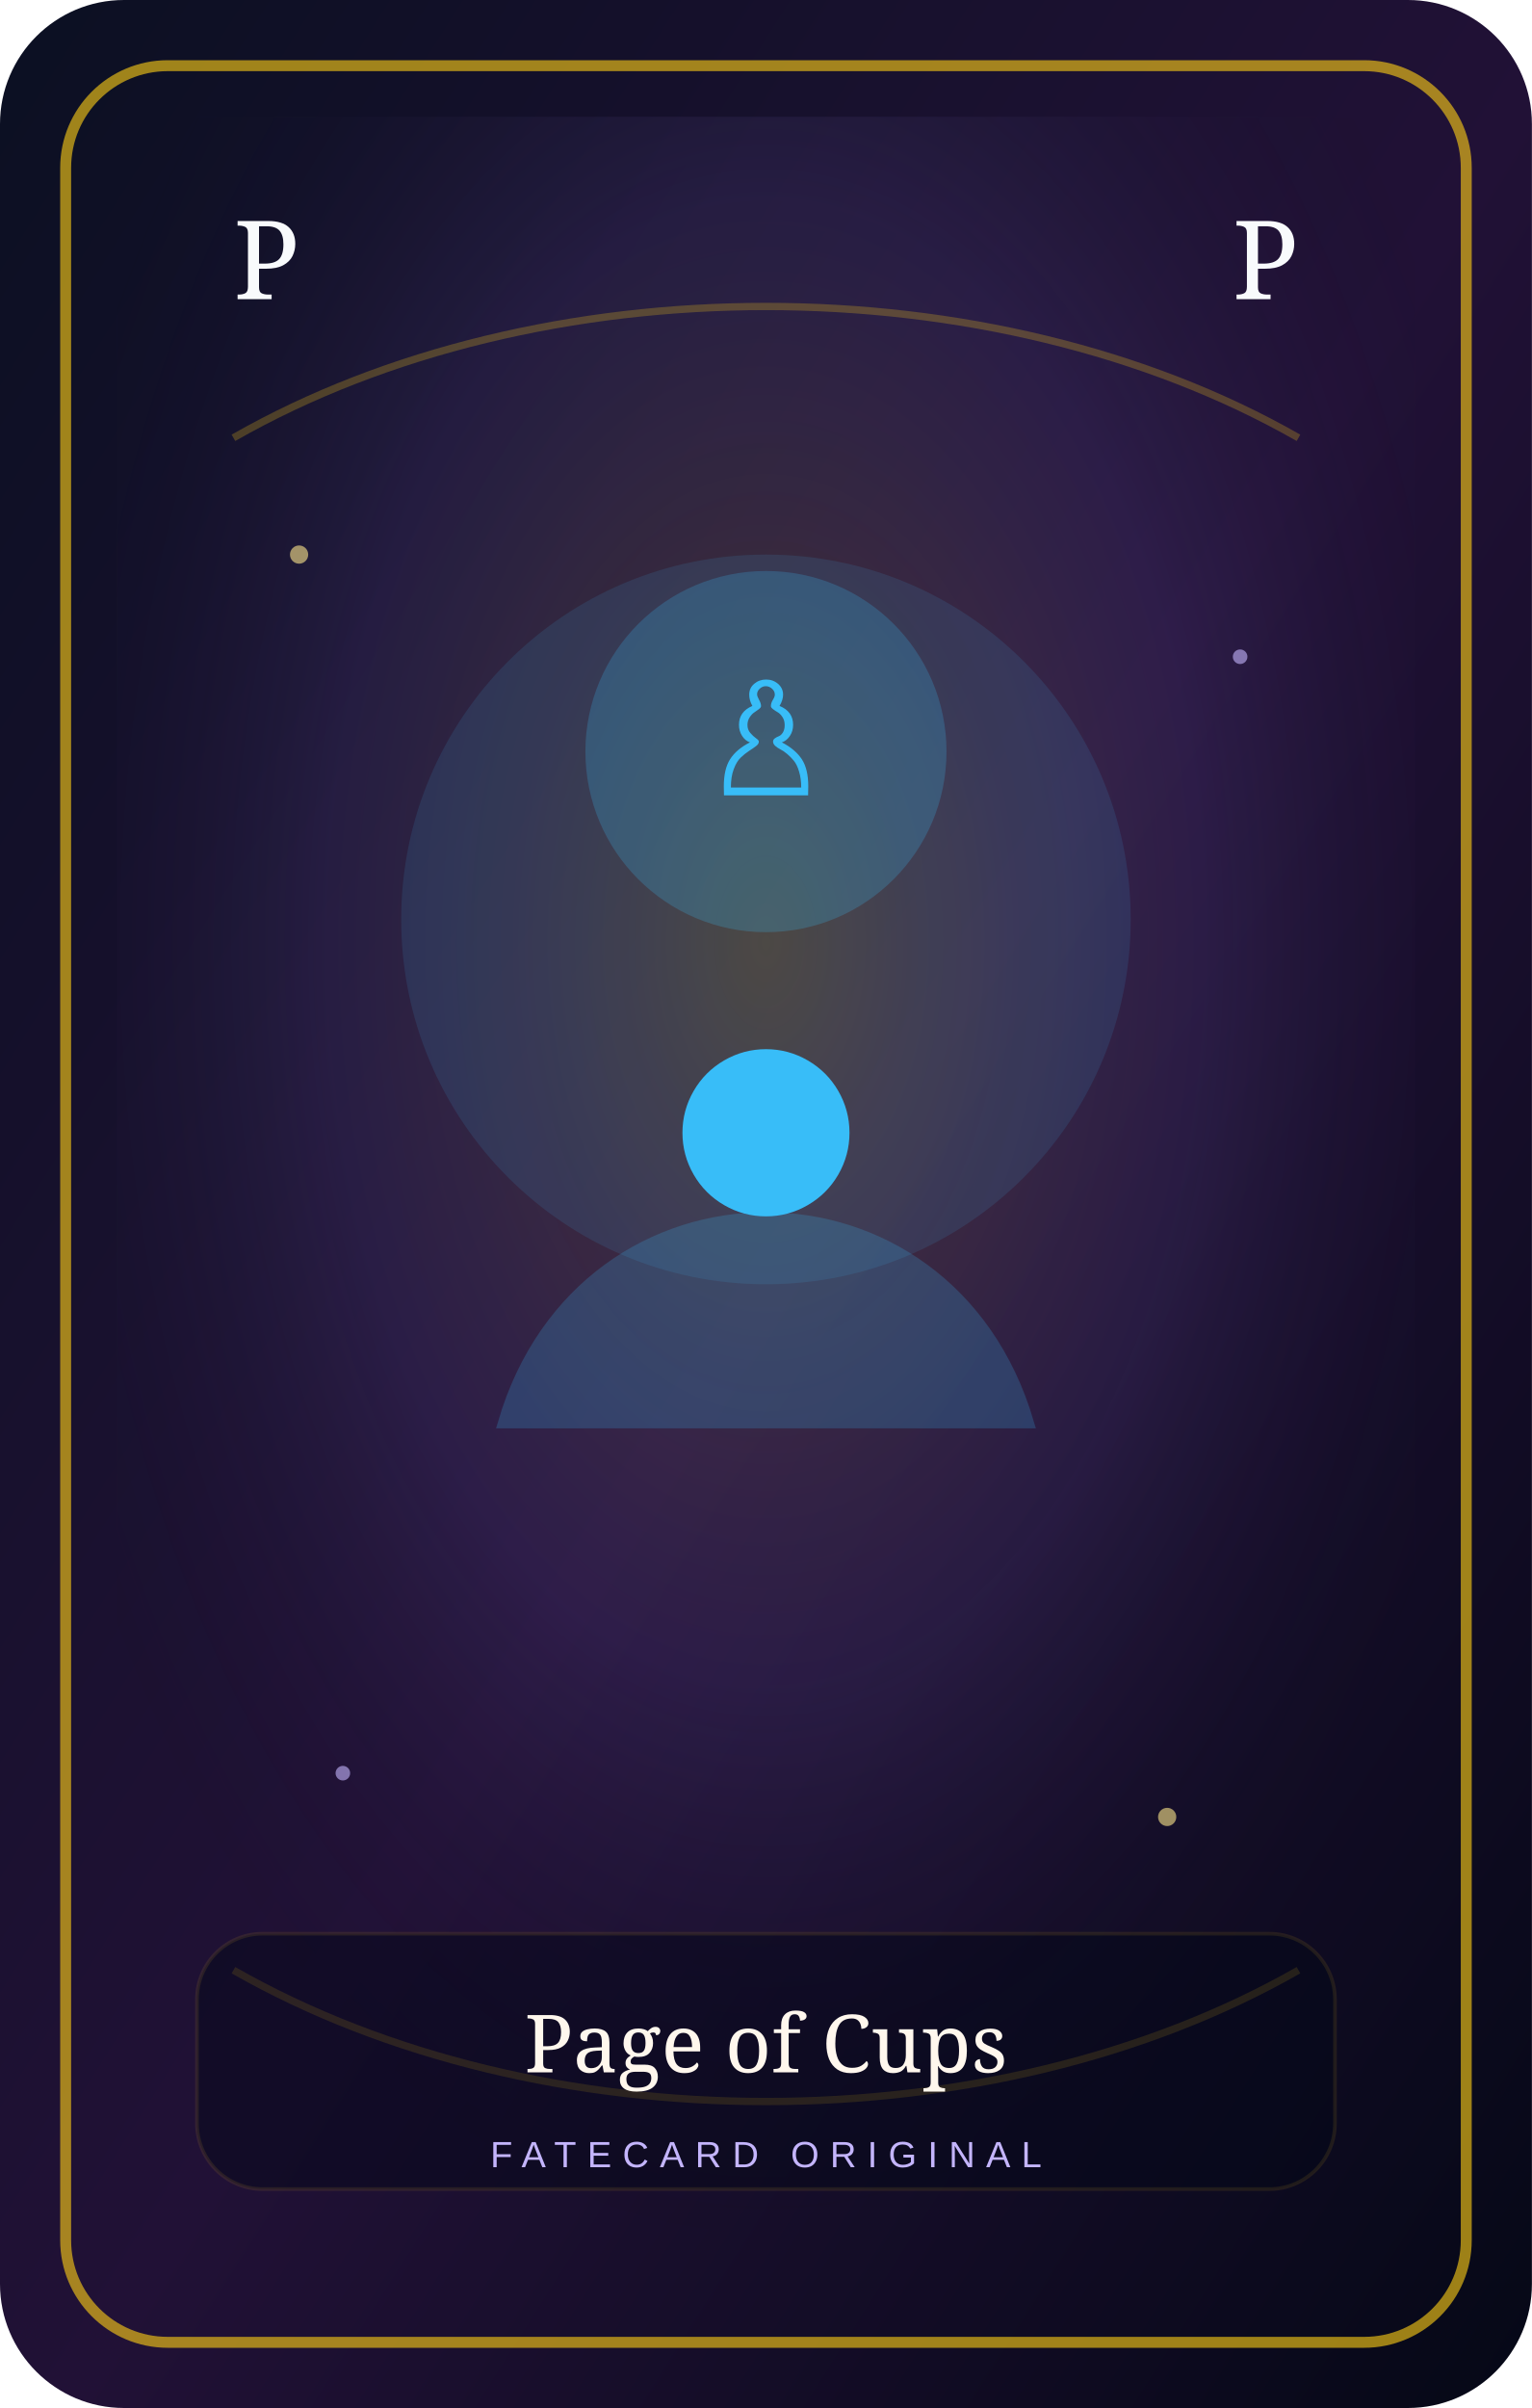
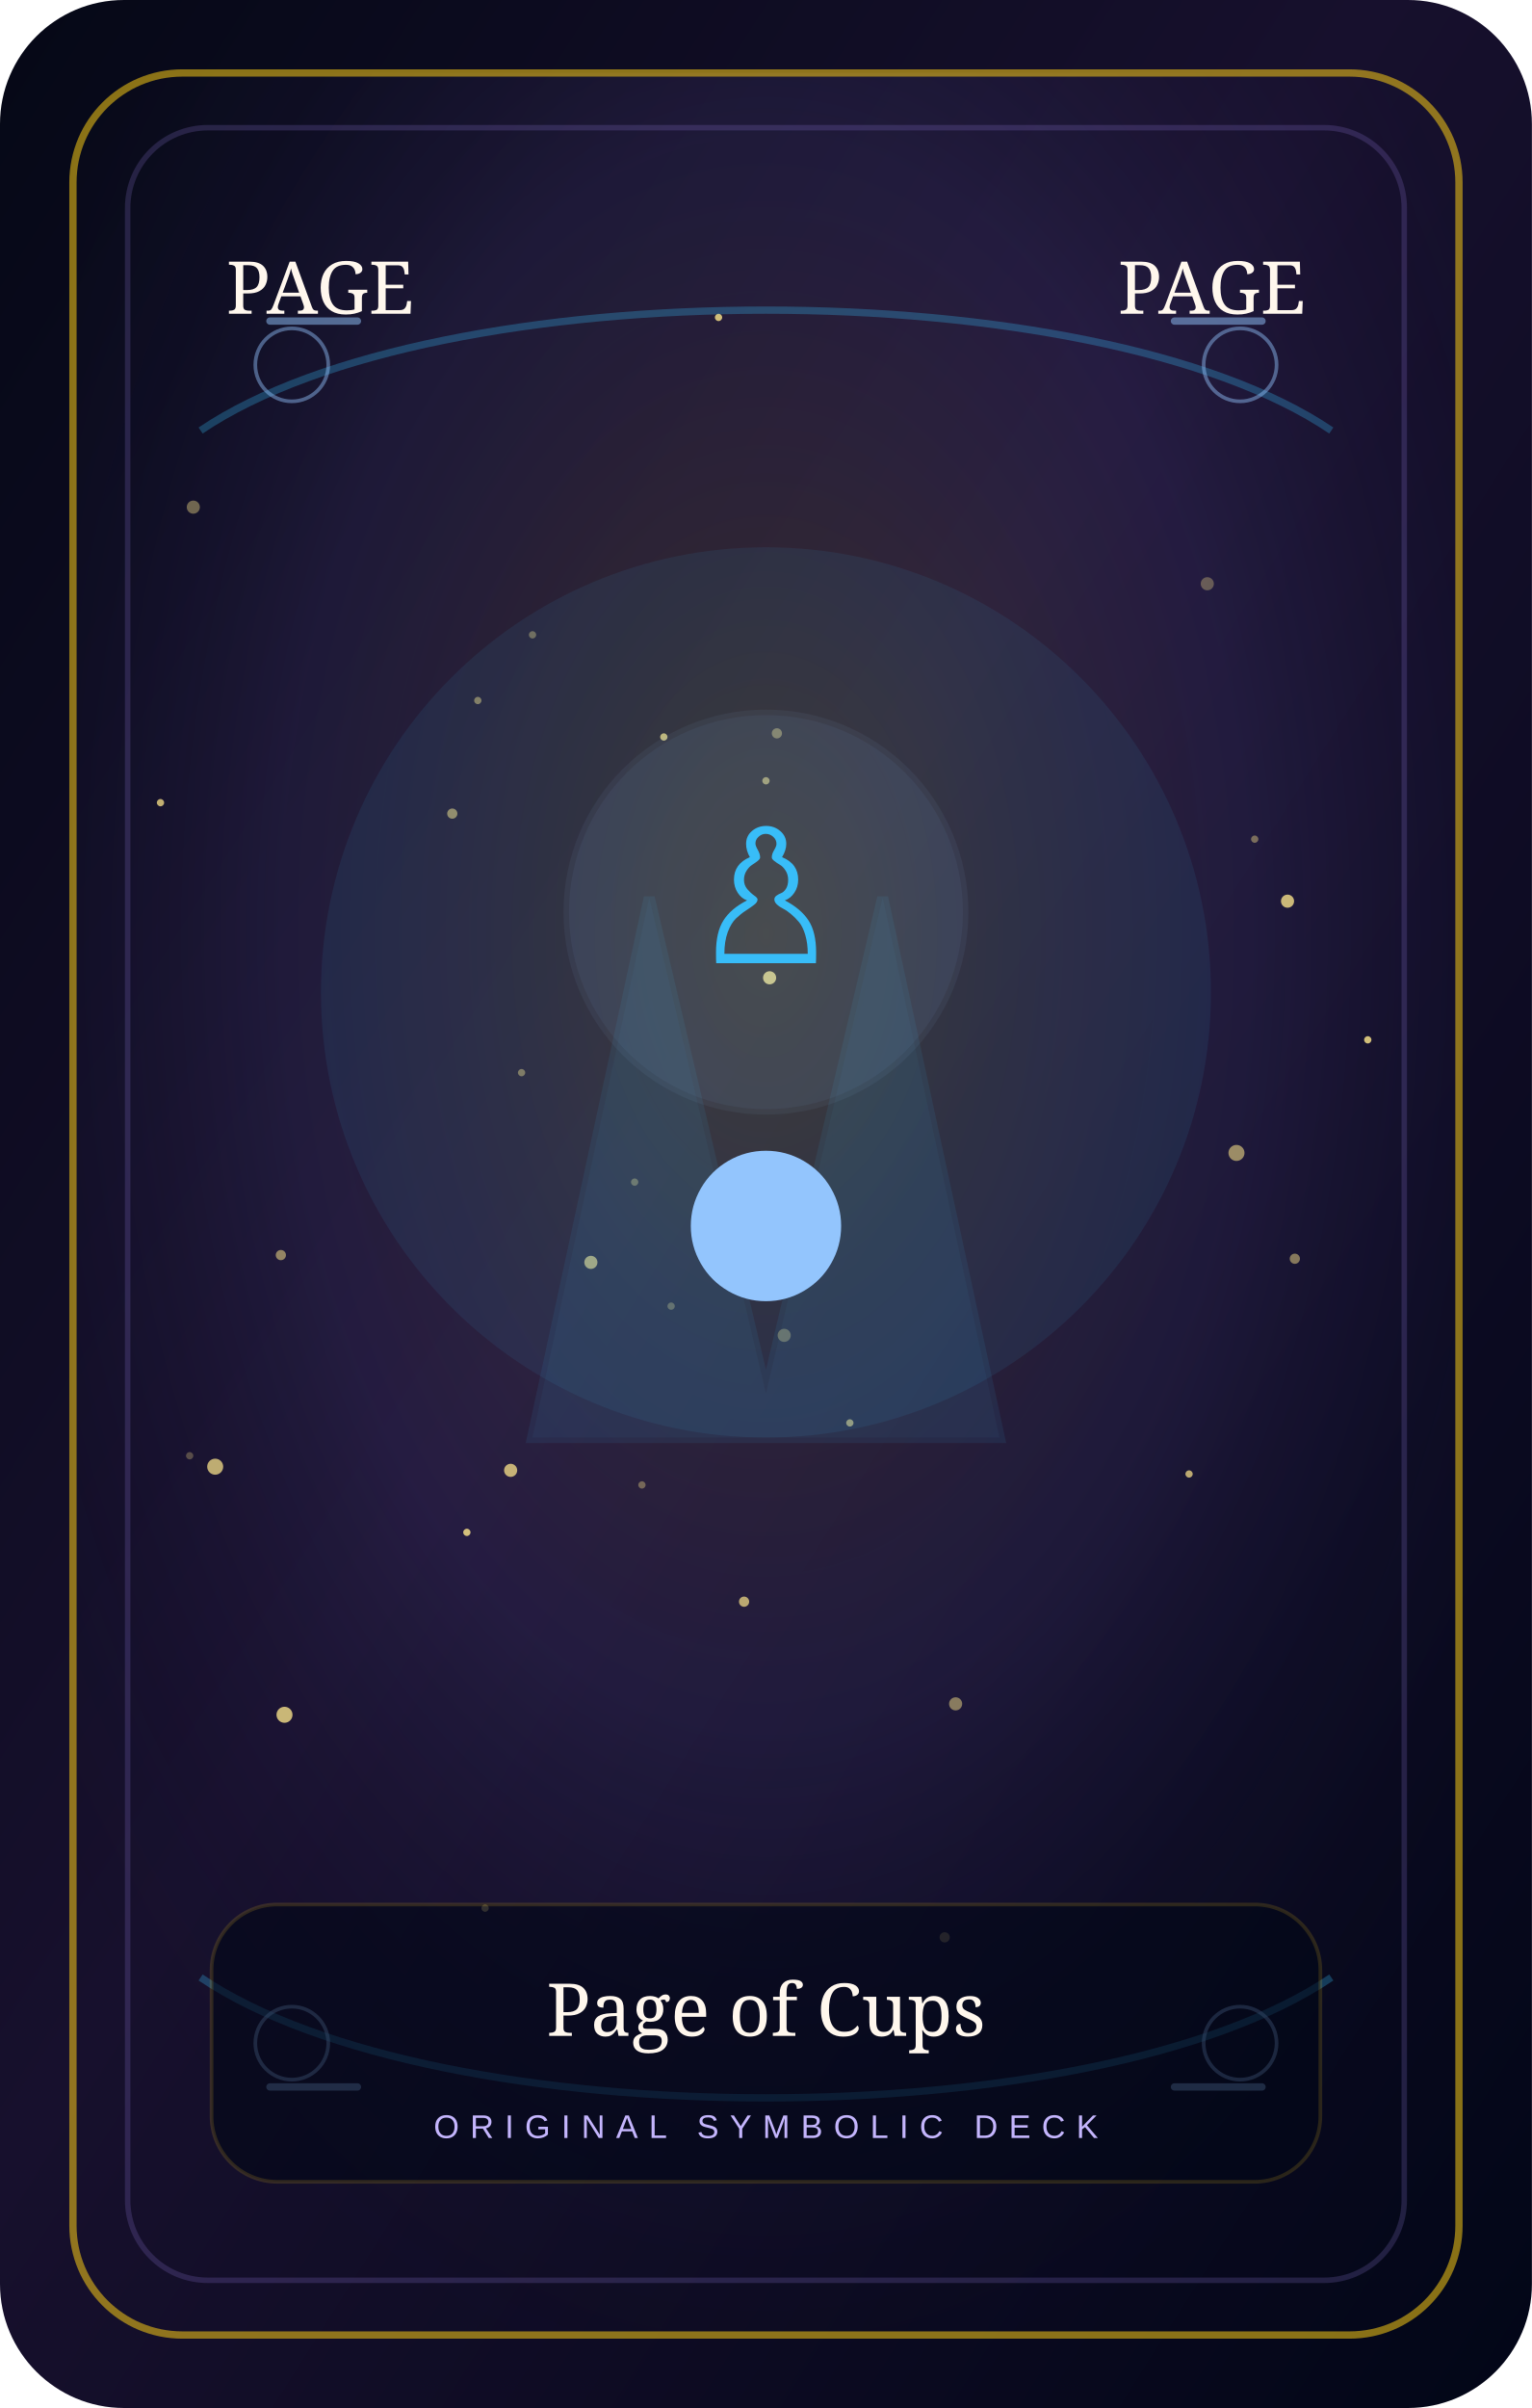
<svg xmlns="http://www.w3.org/2000/svg" width="420" height="660" viewBox="0 0 420 660" role="img" aria-label="Page of Cups">
  <defs>
-     <linearGradient id="bg-minor_cups_page" x1="0" y1="0" x2="1" y2="1">
-       <stop offset="0%" stop-color="#0b1022" />
-       <stop offset="52%" stop-color="#211136" />
-       <stop offset="100%" stop-color="#050816" />
+     <linearGradient id="bg" x1="0" y1="0" x2="1" y2="1">
+       <stop offset="0%" stop-color="#050816" />
+       <stop offset="45%" stop-color="#17102d" />
+       <stop offset="100%" stop-color="#020617" />
    </linearGradient>
-     <radialGradient id="glow-minor_cups_page" cx="50%" cy="38%" r="62%">
-       <stop offset="0%" stop-color="#facc15" stop-opacity=".22" />
-       <stop offset="55%" stop-color="#a78bfa" stop-opacity=".10" />
-       <stop offset="100%" stop-color="#000000" stop-opacity="0" />
+     <radialGradient id="aura" cx="50%" cy="38%" r="68%">
+       <stop offset="0%" stop-color="#facc15" stop-opacity=".18" />
+       <stop offset="52%" stop-color="#a78bfa" stop-opacity=".10" />
+       <stop offset="100%" stop-color="#020617" stop-opacity="0" />
    </radialGradient>
-     <filter id="soft-minor_cups_page" x="-20%" y="-20%" width="140%" height="140%">
-       <feGaussianBlur stdDeviation="4" />
+     <filter id="glow" x="-30%" y="-30%" width="160%" height="160%">
+       <feDropShadow dx="0" dy="0" stdDeviation="6" flood-color="#38bdf8" flood-opacity=".42" />
    </filter>
  </defs>
-   <rect width="420" height="660" rx="34" fill="url(#bg-minor_cups_page)" />
-   <rect x="18" y="18" width="384" height="624" rx="28" fill="none" stroke="#facc15" stroke-opacity=".62" stroke-width="3" />
-   <rect x="32" y="32" width="356" height="596" rx="22" fill="url(#glow-minor_cups_page)" />
-   <path d="M64 120 C148 72, 272 72, 356 120 M64 540 C148 588, 272 588, 356 540" fill="none" stroke="#facc15" stroke-opacity=".24" stroke-width="2" />
-   <g opacity=".6">
-     <circle cx="82" cy="152" r="2.5" fill="#fde68a" />
-     <circle cx="340" cy="180" r="2" fill="#c4b5fd" />
-     <circle cx="320" cy="498" r="2.5" fill="#fde68a" />
-     <circle cx="94" cy="486" r="2" fill="#c4b5fd" />
-   </g>
-   <circle cx="210" cy="252" r="100" fill="#38bdf8" opacity=".12" />
-   <path d="M138 390 C160 315, 260 315, 282 390 Z" fill="#38bdf8" opacity=".20" stroke="#38bdf8" stroke-width="3" />
-   <circle cx="210" cy="206" r="48" fill="#38bdf8" opacity=".22" stroke="#38bdf8" stroke-width="3" />
-   <text x="210" y="218" text-anchor="middle" font-size="54" font-family="Georgia, serif" fill="#38bdf8">♙</text>
-   <text x="210" y="326" text-anchor="middle" font-size="60" font-family="Georgia, serif" fill="#38bdf8">●</text>
-   <text x="64" y="82" font-size="30" font-family="Georgia, serif" fill="#f8fafc">P</text>
-   <text x="356" y="82" text-anchor="end" font-size="30" font-family="Georgia, serif" fill="#f8fafc">P</text>
-   <rect x="54" y="530" width="312" height="70" rx="18" fill="#020617" opacity=".48" stroke="#facc15" stroke-opacity=".20" />
-   <text x="210" y="568" text-anchor="middle" font-size="22" font-family="Georgia, serif" fill="#fff7ed">Page of Cups</text>
-   <text x="210" y="594" text-anchor="middle" font-size="10" font-family="Arial, sans-serif" letter-spacing="3" fill="#c4b5fd">FATECARD ORIGINAL</text>
+   <rect width="420" height="660" rx="34" fill="url(#bg)" />
+   <rect x="20" y="20" width="380" height="620" rx="30" fill="url(#aura)" stroke="#facc15" stroke-opacity=".54" stroke-width="2" />
+   <rect x="35" y="35" width="350" height="590" rx="22" fill="none" stroke="#a78bfa" stroke-opacity=".18" stroke-width="1.5" />
+   <circle cx="146" cy="174" r="1.0" fill="#fde68a" opacity="0.36" />
+   <circle cx="131" cy="192" r="1.0" fill="#fde68a" opacity="0.46" />
+   <circle cx="259" cy="531" r="1.4" fill="#fde68a" opacity="0.31" />
+   <circle cx="44" cy="220" r="1.0" fill="#fde68a" opacity="0.74" />
+   <circle cx="331" cy="160" r="1.8" fill="#fde68a" opacity="0.32" />
+   <circle cx="197" cy="87" r="1.0" fill="#fde68a" opacity="0.80" />
+   <circle cx="59" cy="402" r="2.2" fill="#fde68a" opacity="0.72" />
+   <circle cx="77" cy="344" r="1.4" fill="#fde68a" opacity="0.52" />
+   <circle cx="204" cy="439" r="1.4" fill="#fde68a" opacity="0.69" />
+   <circle cx="375" cy="285" r="1.0" fill="#fde68a" opacity="0.81" />
+   <circle cx="339" cy="316" r="2.2" fill="#fde68a" opacity="0.56" />
+   <circle cx="213" cy="201" r="1.4" fill="#fde68a" opacity="0.42" />
+   <circle cx="233" cy="390" r="1.0" fill="#fde68a" opacity="0.59" />
+   <circle cx="78" cy="470" r="2.2" fill="#fde68a" opacity="0.77" />
+   <circle cx="140" cy="403" r="1.8" fill="#fde68a" opacity="0.74" />
+   <circle cx="174" cy="324" r="1.0" fill="#fde68a" opacity="0.35" />
+   <circle cx="53" cy="139" r="1.8" fill="#fde68a" opacity="0.40" />
+   <circle cx="52" cy="399" r="1.0" fill="#fde68a" opacity="0.28" />
+   <circle cx="326" cy="404" r="1.0" fill="#fde68a" opacity="0.71" />
+   <circle cx="176" cy="407" r="1.0" fill="#fde68a" opacity="0.36" />
+   <circle cx="124" cy="223" r="1.4" fill="#fde68a" opacity="0.53" />
+   <circle cx="355" cy="345" r="1.4" fill="#fde68a" opacity="0.48" />
+   <circle cx="353" cy="247" r="1.8" fill="#fde68a" opacity="0.78" />
+   <circle cx="262" cy="467" r="1.8" fill="#fde68a" opacity="0.48" />
+   <circle cx="211" cy="268" r="1.8" fill="#fde68a" opacity="0.83" />
+   <circle cx="133" cy="523" r="1.0" fill="#fde68a" opacity="0.45" />
+   <circle cx="143" cy="294" r="1.0" fill="#fde68a" opacity="0.42" />
+   <circle cx="182" cy="202" r="1.0" fill="#fde68a" opacity="0.74" />
+   <circle cx="215" cy="366" r="1.8" fill="#fde68a" opacity="0.33" />
+   <circle cx="210" cy="214" r="1.0" fill="#fde68a" opacity="0.59" />
+   <circle cx="184" cy="358" r="1.0" fill="#fde68a" opacity="0.31" />
+   <circle cx="128" cy="420" r="1.0" fill="#fde68a" opacity="0.81" />
+   <circle cx="162" cy="346" r="1.8" fill="#fde68a" opacity="0.65" />
+   <circle cx="344" cy="230" r="1.0" fill="#fde68a" opacity="0.41" />
+   <path d="M55 118 C120 74 300 74 365 118" fill="none" stroke="#38bdf8" stroke-opacity=".28" stroke-width="2" />
+   <path d="M55 542 C120 586 300 586 365 542" fill="none" stroke="#38bdf8" stroke-opacity=".28" stroke-width="2" />
+   <path d="M74 88 L98 88 M322 88 L346 88 M74 572 L98 572 M322 572 L346 572" stroke="#93c5fd" stroke-opacity=".50" stroke-width="2" stroke-linecap="round" />
+   <circle cx="80" cy="100" r="10" fill="none" stroke="#93c5fd" stroke-opacity=".45" />
+   <circle cx="340" cy="100" r="10" fill="none" stroke="#93c5fd" stroke-opacity=".45" />
+   <circle cx="80" cy="560" r="10" fill="none" stroke="#93c5fd" stroke-opacity=".45" />
+   <circle cx="340" cy="560" r="10" fill="none" stroke="#93c5fd" stroke-opacity=".45" />
+   <circle cx="210" cy="272" r="122" fill="#38bdf8" opacity=".08" />
+   <path d="M146 394 L178 246 L210 382 L242 246 L274 394 Z" fill="#38bdf8" opacity=".12" stroke="#38bdf8" stroke-width="3" stroke-opacity=".68" />
+   <circle cx="210" cy="250" r="54" fill="#93c5fd" opacity=".11" stroke="#93c5fd" stroke-width="3" stroke-opacity=".55" />
+   <text x="210" y="264" text-anchor="middle" font-size="64" font-family="Georgia, serif" fill="#38bdf8">♙</text>
+   <text x="210" y="350" text-anchor="middle" font-size="54" font-family="Georgia, serif" fill="#93c5fd">●</text>
+   <text x="62" y="86" font-size="20" font-family="Georgia, serif" fill="#fff7ed">PAGE</text>
+   <text x="358" y="86" text-anchor="end" font-size="20" font-family="Georgia, serif" fill="#fff7ed">PAGE</text>
+   <rect x="58" y="522" width="304" height="76" rx="18" fill="#020617" opacity=".62" stroke="#facc15" stroke-opacity=".24" />
+   <text x="210" y="558" text-anchor="middle" font-size="20" font-family="Georgia, serif" fill="#fff7ed">Page of Cups</text>
+   <text x="210" y="586" text-anchor="middle" font-size="9" font-family="Arial, sans-serif" letter-spacing="3" fill="#c4b5fd">ORIGINAL SYMBOLIC DECK</text>
</svg>
